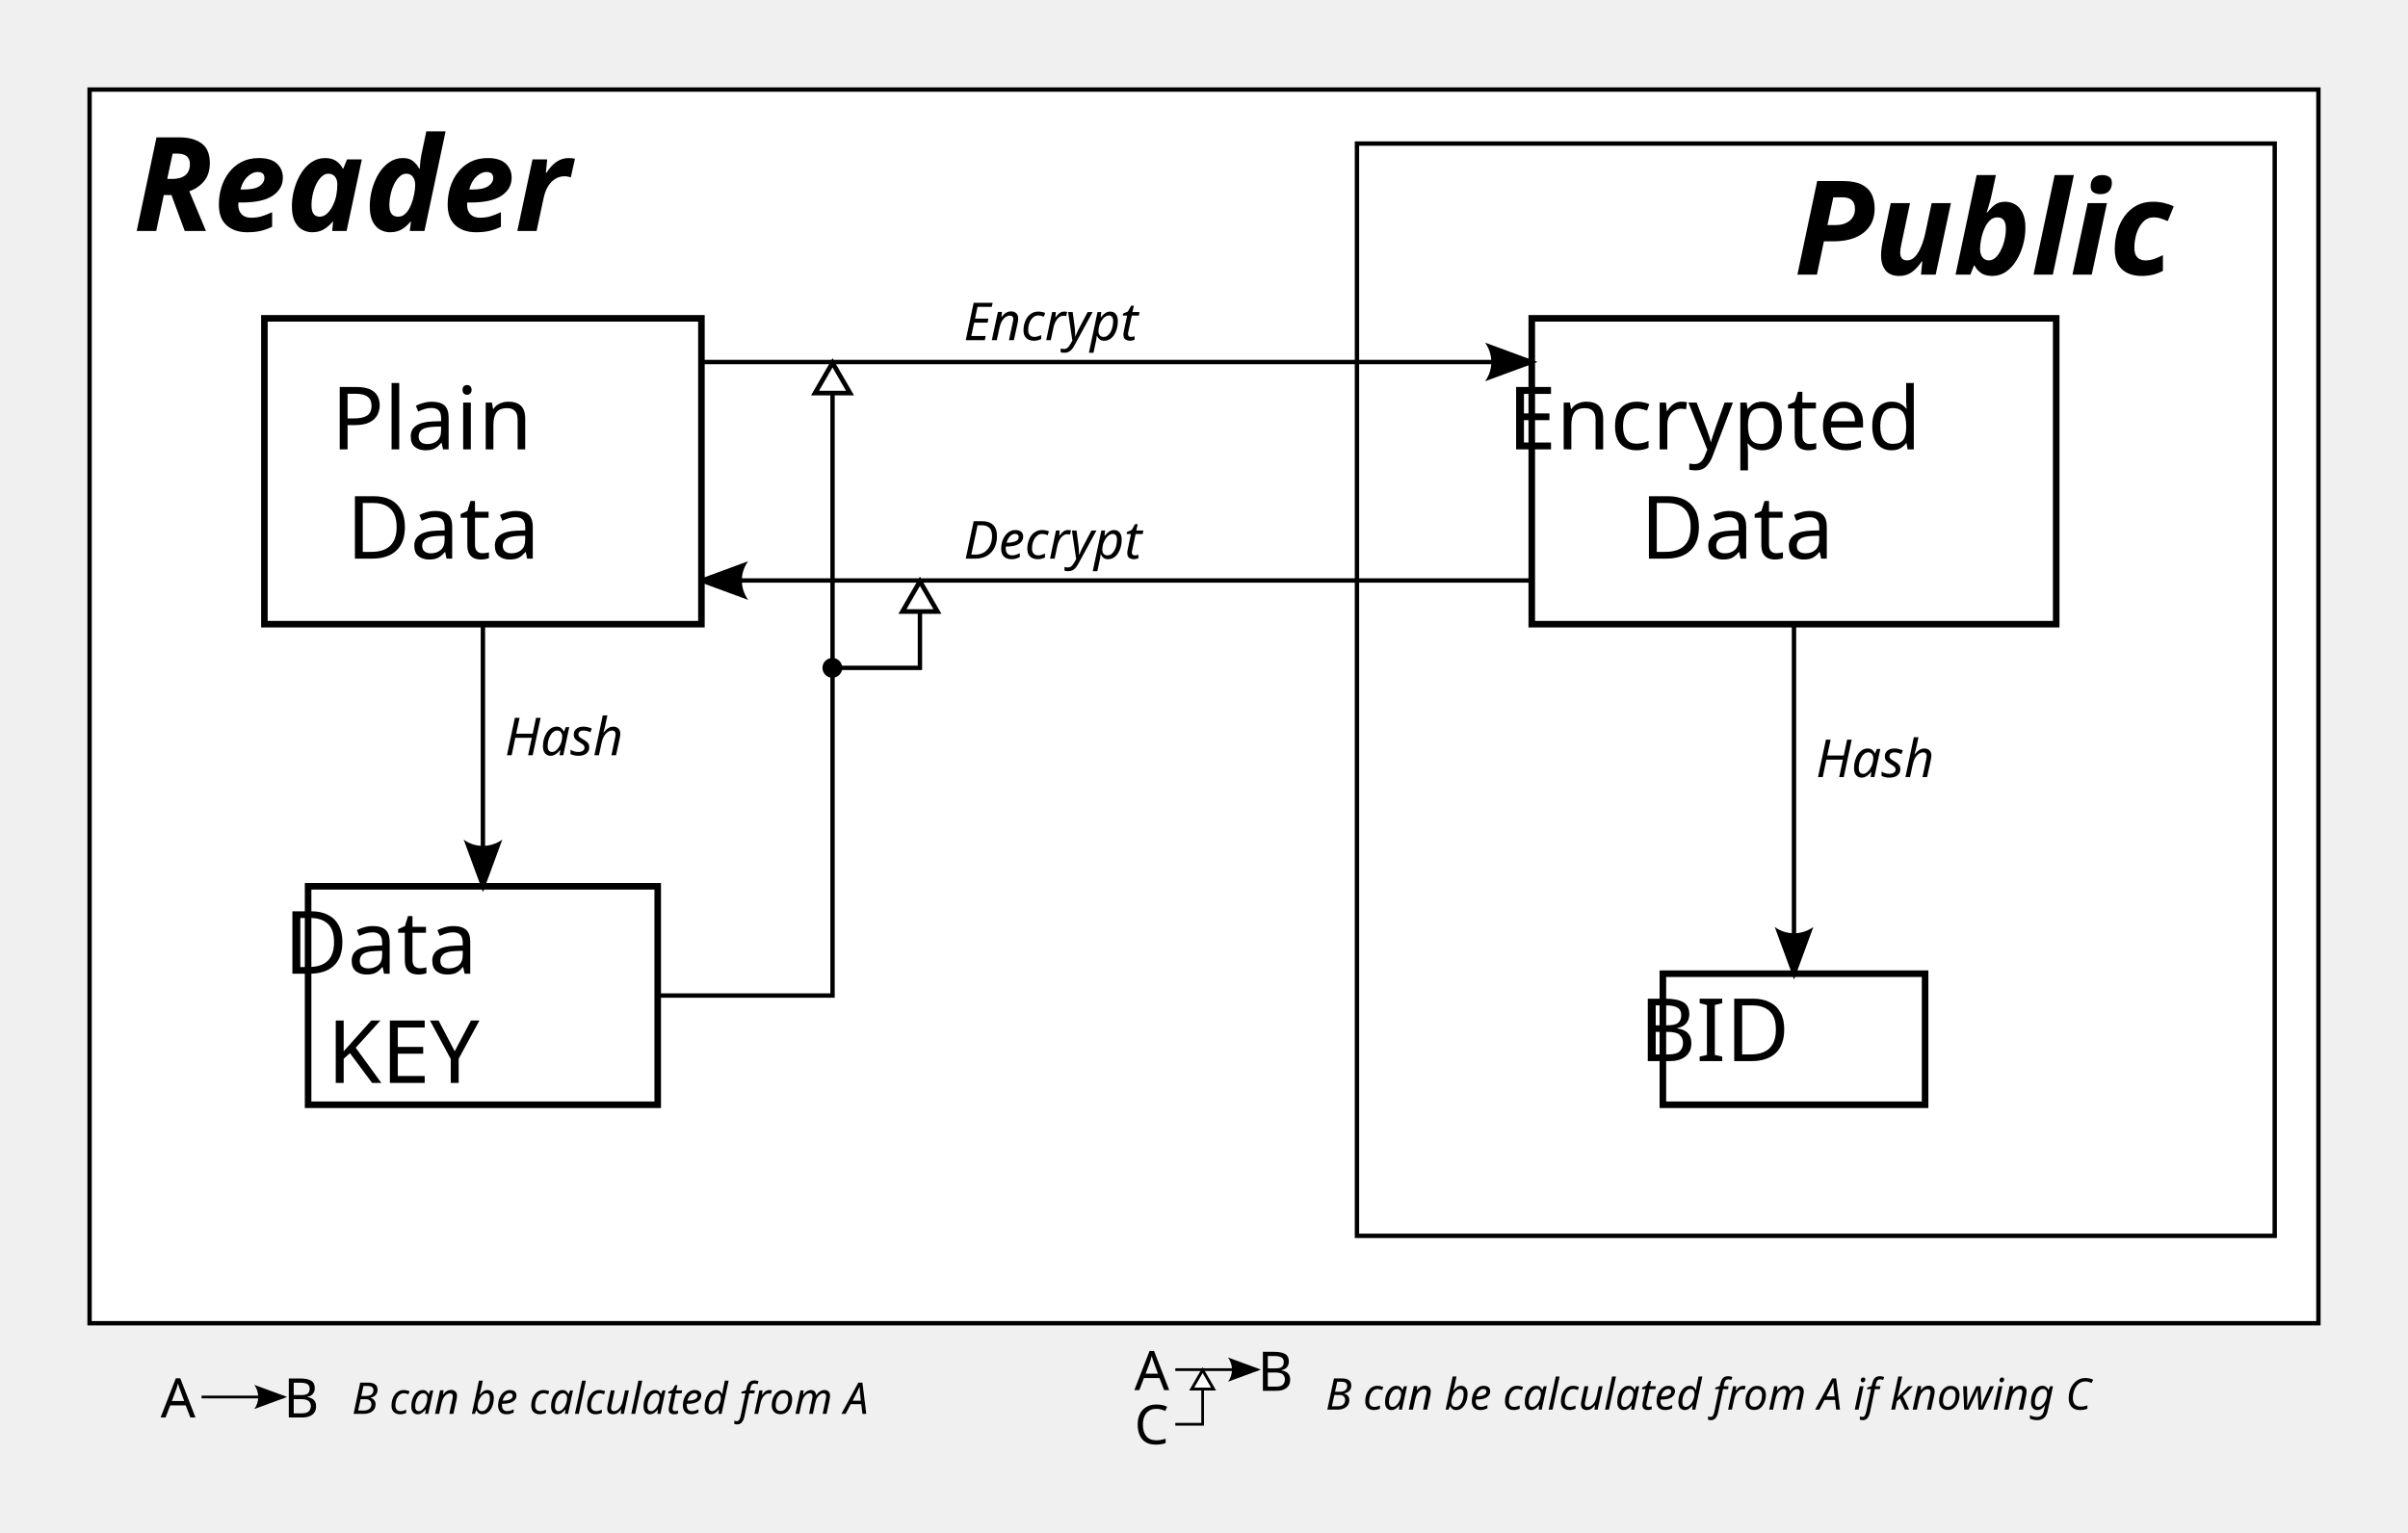
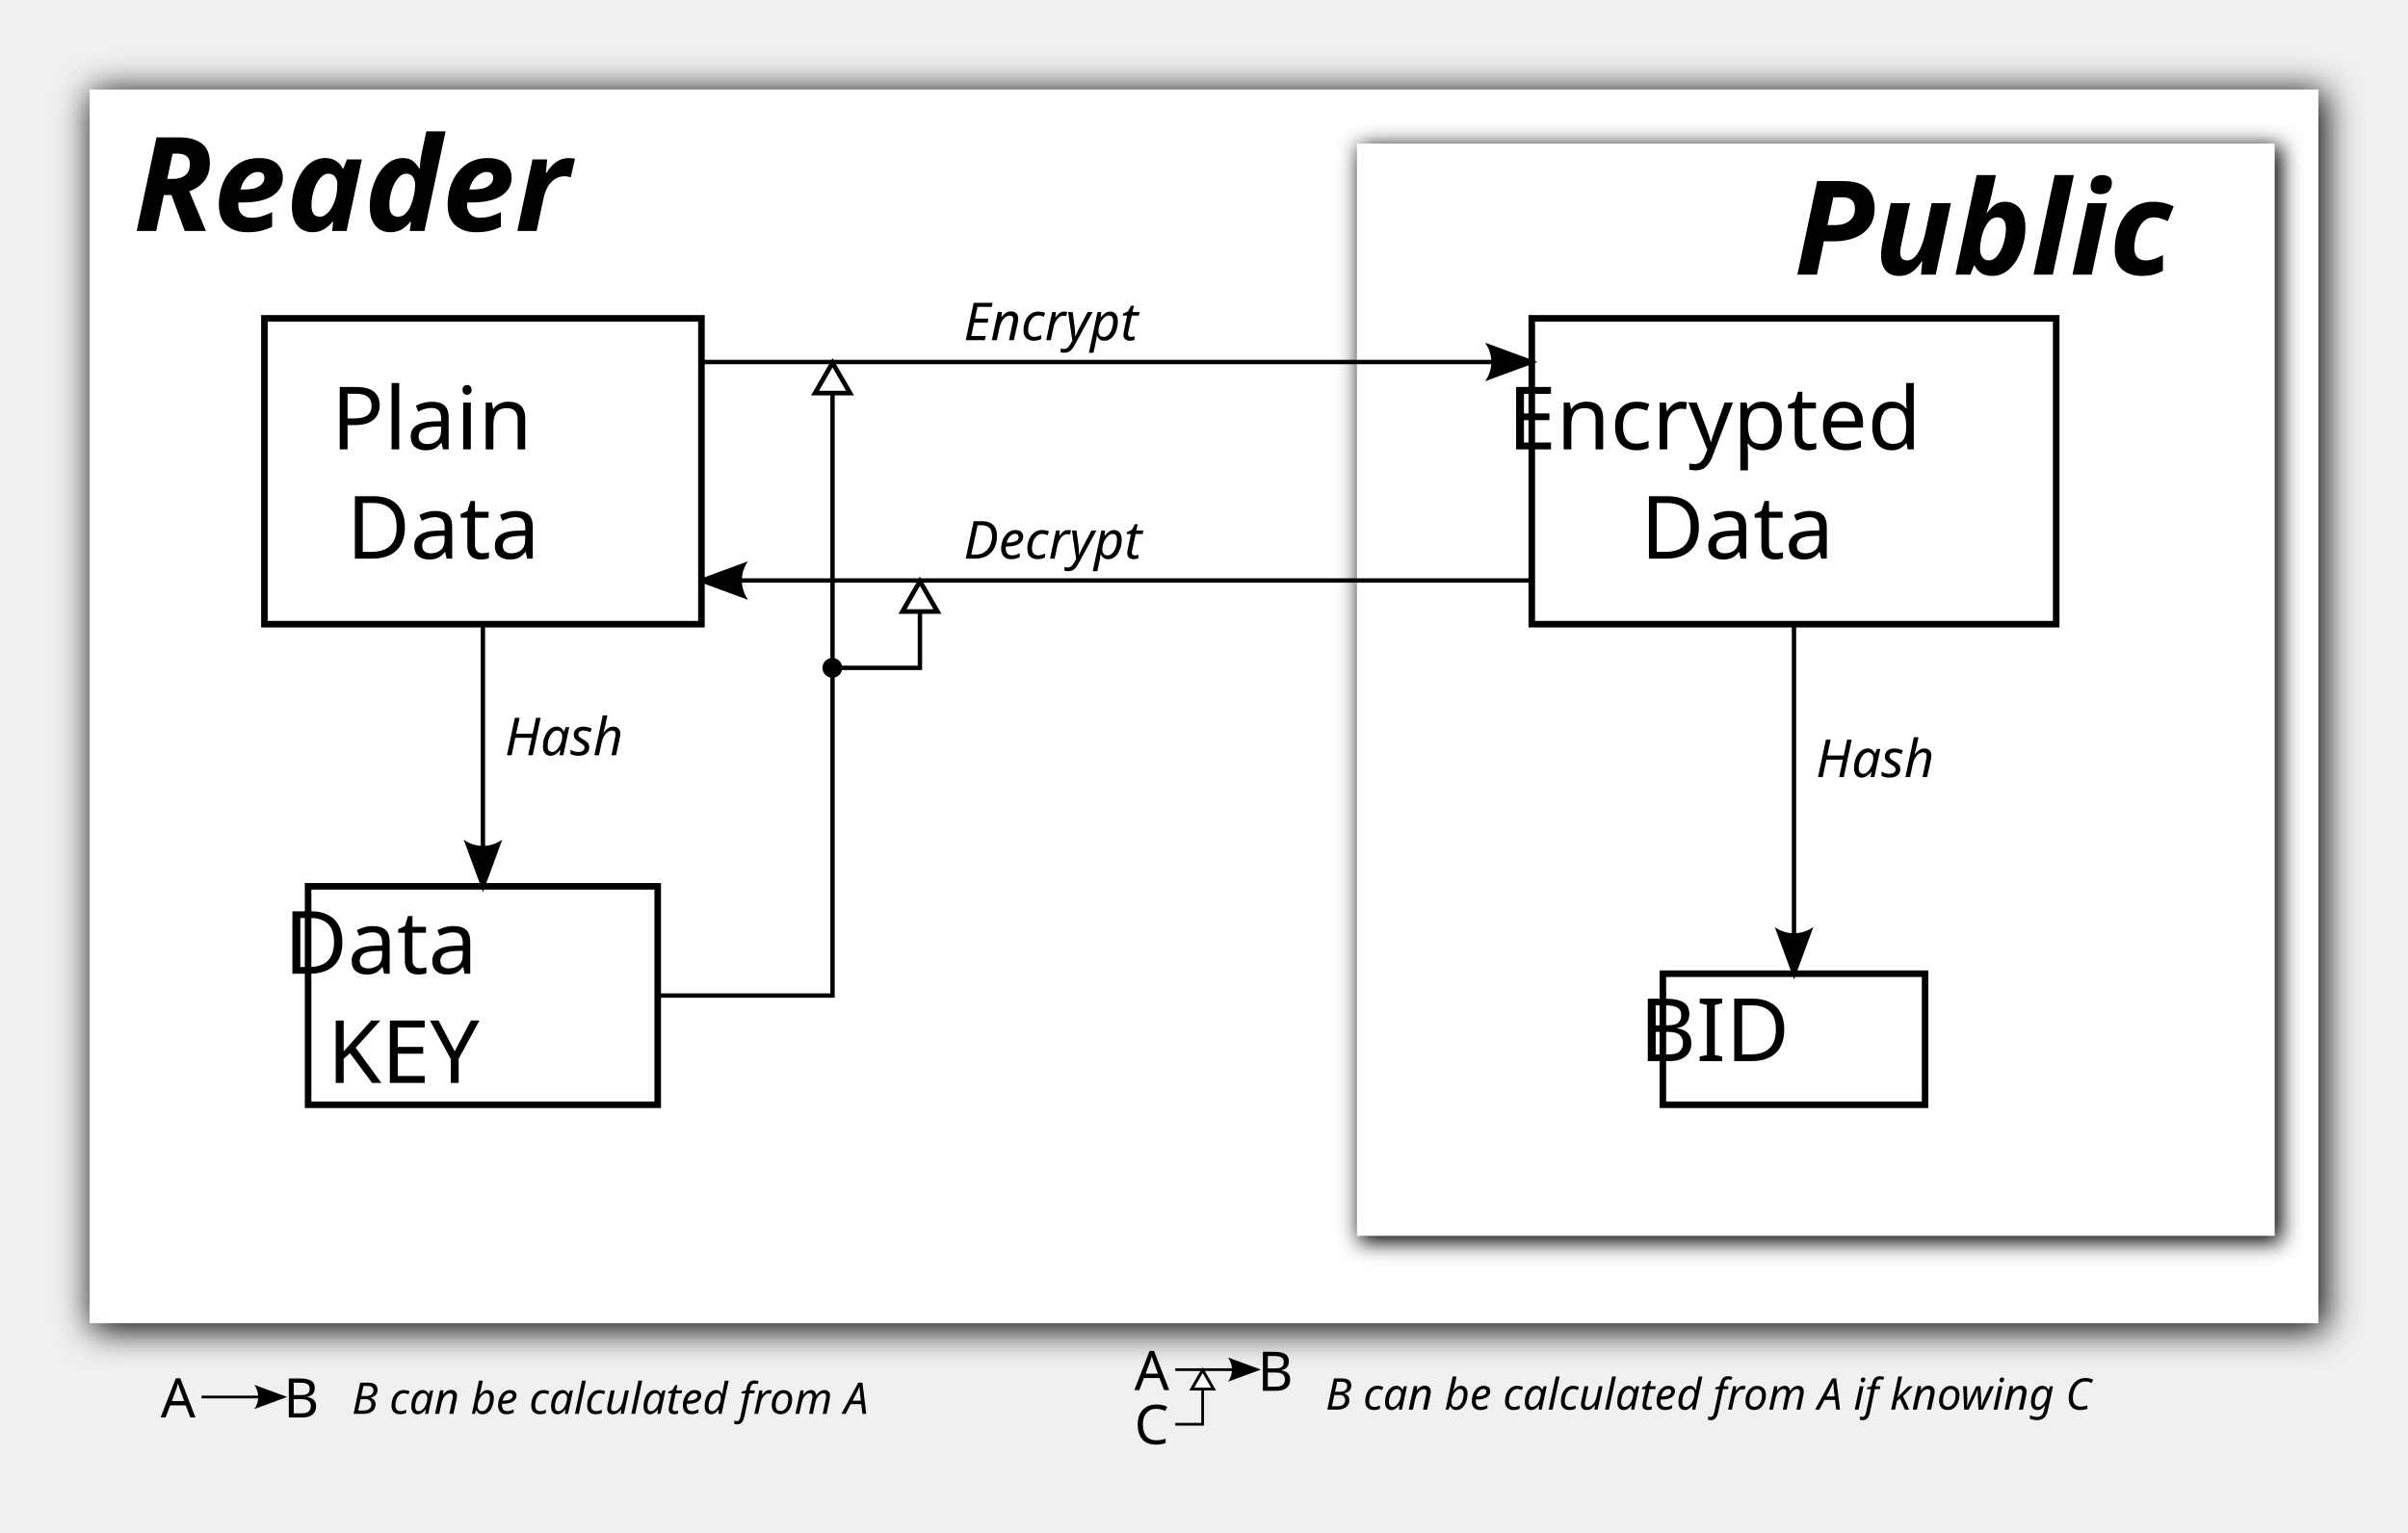
<svg xmlns="http://www.w3.org/2000/svg" width="551" height="350.696" id="svg2" version="1.1">
  <defs id="defs4">
    <marker orient="auto" refY="0.0" refX="0.0" id="DotM" style="overflow:visible">
      <path id="path3994" d="M -2.5,-1.0 C -2.5,1.76 -4.74,4.0 -7.5,4.0 C -10.26,4.0 -12.5,1.76 -12.5,-1.0 C -12.5,-3.76 -10.26,-6.0 -7.5,-6.0 C -4.74,-6.0 -2.5,-3.76 -2.5,-1.0 z " style="fill-rule:evenodd;stroke:#000000;stroke-width:1.0pt" transform="scale(0.4) translate(7.4, 1)" />
    </marker>
    <marker orient="auto" refY="0" refX="0" id="EmptyTriangleOutL" style="overflow:visible">
      <path id="path4063" d="m 5.77,0 -8.65,5 0,-10 8.65,5 z" style="fill:#ffffff;fill-rule:evenodd;stroke:#000000;stroke-width:1pt" transform="matrix(0.8,0,0,0.8,-4.8,0)" />
    </marker>
    <marker orient="auto" refY="0" refX="0" id="Arrow2Lend" style="overflow:visible">
      <path id="path3924" style="fill-rule:evenodd;stroke-width:0.625;stroke-linejoin:round" d="M 8.719,4.034 -2.207,0.016 8.719,-4.002 c -1.745,2.372 -1.735,5.617 -6e-7,8.035 z" transform="matrix(-1.1,0,0,-1.1,-1.1,0)" />
    </marker>
    <marker orient="auto" refY="0" refX="0" id="DotS" style="overflow:visible">
      <path id="path3970" d="m -2.5,-1 c 0,2.76 -2.24,5 -5,5 -2.76,0 -5,-2.24 -5,-5 0,-2.76 2.24,-5 5,-5 2.76,0 5,2.24 5,5 z" style="fill-rule:evenodd;stroke:#000000;stroke-width:1pt" transform="matrix(0.2,0,0,0.2,1.48,0.2)" />
    </marker>
    <marker orient="auto" refY="0" refX="0" id="EmptyTriangleOutM" style="overflow:visible">
      <path id="path4066" d="m 5.77,0 -8.65,5 0,-10 8.65,5 z" style="fill:#ffffff;fill-rule:evenodd;stroke:#000000;stroke-width:1pt" transform="matrix(0.4,0,0,0.4,-1.8,0)" />
    </marker>
    <marker orient="auto" refY="0" refX="0" id="TriangleInL" style="overflow:visible">
      <path id="path4036" d="m 5.77,0 -8.65,5 0,-10 8.65,5 z" style="fill-rule:evenodd;stroke:#000000;stroke-width:1pt" transform="scale(-0.8,-0.8)" />
    </marker>
    <marker orient="auto" refY="0" refX="0" id="EmptyDiamondL" style="overflow:visible">
      <path id="path4009" d="M 0,-7.071 -7.071,0 0,7.071 7.071,0 0,-7.071 z" style="fill:#ffffff;fill-rule:evenodd;stroke:#000000;stroke-width:1pt" transform="scale(0.8,0.8)" />
    </marker>
    <marker orient="auto" refY="0" refX="0" id="Torso" style="overflow:visible">
      <g id="g4115" transform="scale(0.7,0.7)">
        <path id="path4117" d="m -4.779,-3.24 c 2.35,0.366 5.3,1.938 5.037,3.627 C -0.005,2.078 -2.213,2.618 -4.563,2.252 -6.913,1.886 -8.521,0.752 -8.258,-0.938 -7.995,-2.628 -7.13,-3.605 -4.779,-3.24 z" style="fill:none;stroke:#000000;stroke-width:1.25" />
        <path id="path4119" d="M 4.46,0.089 C -2.556,-4.378 5.225,-3.906 -0.848,-8.72" style="fill:none;stroke:#000000;stroke-width:1pt" />
        <path id="path4121" d="M 4.93,0.058 C -1.387,1.749 1.803,5.478 -4.945,7.546" style="fill:none;stroke:#000000;stroke-width:1pt" />
        <rect id="rect4123" transform="matrix(0.527536,-0.849533,0.887668,0.460484,0,0)" y="-1.741" x="-10.392" height="2.761" width="2.637" style="fill-rule:evenodd;stroke-width:1pt" />
        <rect id="rect4125" transform="matrix(0.671205,-0.741272,0.790802,0.612072,0,0)" y="-7.963" x="4.959" height="2.861" width="2.733" style="fill-rule:evenodd;stroke-width:1pt" />
        <path id="path4127" transform="matrix(0,-1.109517,1.109517,0,25.96648,19.71619)" d="m 16.78,-28.685 a 0.607,0.607 0 1 0 -1.215,0 0.607,0.607 0 1 0 1.215,0 z" style="fill:#ff0000;fill-opacity:0.75;fill-rule:evenodd;stroke:#000000;stroke-width:1pt" />
        <path id="path4129" transform="matrix(0,-1.109517,1.109517,0,26.8245,16.99126)" d="m 16.78,-28.685 a 0.607,0.607 0 1 0 -1.215,0 0.607,0.607 0 1 0 1.215,0 z" style="fill:#ff0000;fill-opacity:0.75;fill-rule:evenodd;stroke:#000000;stroke-width:1pt" />
      </g>
    </marker>
    <marker orient="auto" refY="0" refX="0" id="Arrow1Mend" style="overflow:visible">
      <path id="path3912" d="M 0,0 5,-5 -12.5,0 5,5 0,0 z" style="fill-rule:evenodd;stroke:#000000;stroke-width:1pt" transform="matrix(-0.4,0,0,-0.4,-4,0)" />
    </marker>
    <marker orient="auto" refY="0" refX="0" id="Arrow2Lend-3" style="overflow:visible">
      <path id="path3924-3" style="fill-rule:evenodd;stroke-width:0.625;stroke-linejoin:round" d="M 8.719,4.034 -2.207,0.016 8.719,-4.002 c -1.745,2.372 -1.735,5.617 -6e-7,8.035 z" transform="matrix(-1.1,0,0,-1.1,-1.1,0)" />
    </marker>
+     <filter id="filter6916">
+       <feGaussianBlur stdDeviation="2.3" id="feGaussianBlur6918" />
+     </filter>
+     <filter id="filter6922">
+       <feGaussianBlur stdDeviation="3.962" id="feGaussianBlur6924" />
+     </filter>
  </defs>
  <g id="layer1" transform="translate(-19.5,20.5)">
-     <rect style="fill:#ffffff;fill-opacity:1;stroke:#000000;stroke-width:1;stroke-linecap:butt;stroke-miterlimit:4;stroke-opacity:1;stroke-dasharray:none;stroke-dashoffset:0" id="rect7689" width="510" height="282.362" x="40" y="-1.9999999e-05" />
-     <rect style="fill:#ffffff;fill-opacity:1;stroke:#000000;stroke-width:1;stroke-linecap:butt;stroke-miterlimit:4;stroke-opacity:1;stroke-dasharray:none;stroke-dashoffset:0" id="rect7687" width="210" height="250" x="330" y="12.362" />
+     <rect y="1" x="41" height="282.362" width="510" id="rect6920" style="fill:#000000;fill-opacity:1;stroke:#000000;stroke-width:1;stroke-linecap:butt;stroke-miterlimit:4;stroke-opacity:1;stroke-dasharray:none;stroke-dashoffset:0;filter:url(#filter6922)" />
+     <rect style="fill:#ffffff;fill-opacity:1;stroke:#000000;stroke-width:0;stroke-linecap:butt;stroke-miterlimit:4;stroke-opacity:1;stroke-dasharray:none;stroke-dashoffset:0" id="rect7689" width="510" height="282.362" x="40" y="-1.9999999e-05" />
+     <rect y="13.362" x="331" height="250" width="210" id="rect6325" style="fill:#000000;fill-opacity:1;stroke:#000000;stroke-width:1;stroke-linecap:butt;stroke-miterlimit:4;stroke-opacity:1;stroke-dasharray:none;stroke-dashoffset:0;filter:url(#filter6916)" />
+     <rect style="fill:#ffffff;fill-opacity:1;stroke:#000000;stroke-width:0;stroke-linecap:butt;stroke-miterlimit:4;stroke-opacity:1;stroke-dasharray:none;stroke-dashoffset:0" id="rect7687" width="210" height="250" x="330" y="12.362" />
    <g id="g3114" transform="matrix(2,0,0,2,0,67.63782)">
      <rect y="67.362" x="200" height="15" width="30" id="rect3112" style="fill:#ffffff;fill-opacity:1;stroke:#000000;stroke-width:0.75;stroke-miterlimit:4;stroke-opacity:1;stroke-dasharray:none;stroke-dashoffset:0" />
      <text id="text3073" y="77.362" x="215" style="font-size:10px;font-style:normal;font-weight:normal;text-align:center;line-height:125%;letter-spacing:0px;word-spacing:0px;text-anchor:middle;fill:#000000;fill-opacity:1;stroke:none;font-family:Sans" xml:space="preserve">
        <tspan y="77.362" x="215" id="tspan3075">BID</tspan>
      </text>
    </g>
    <g id="g4763" transform="matrix(2,0,0,2,-10,37.63782)">
      <rect y="72.362" x="50" height="25" width="40" id="rect4761" style="fill:#ffffff;fill-opacity:1;stroke:#000000;stroke-width:0.75;stroke-miterlimit:4;stroke-opacity:1;stroke-dasharray:none;stroke-dashoffset:0" />
      <text id="text4755" y="82.362" x="70" style="font-size:10px;font-style:normal;font-weight:normal;text-align:center;line-height:125%;letter-spacing:0px;word-spacing:0px;text-anchor:middle;fill:#000000;fill-opacity:1;stroke:none;font-family:Sans" xml:space="preserve">
        <tspan y="82.362" x="70" id="tspan4757">Data</tspan>
        <tspan id="tspan4759" y="94.862" x="70">KEY</tspan>
      </text>
    </g>
    <g id="g8114">
      <rect y="52.362" x="370" height="70" width="120" id="rect2995-7" style="fill:#ffffff;fill-opacity:1;stroke:#000000;stroke-width:1.5;stroke-miterlimit:4;stroke-opacity:1;stroke-dasharray:none;stroke-dashoffset:0" />
    </g>
    <path style="fill:none;stroke:#000000;stroke-width:1;stroke-linecap:butt;stroke-linejoin:miter;stroke-miterlimit:4;stroke-opacity:1;stroke-dasharray:none;marker-end:url(#Arrow2Lend);display:inline" d="m 180,62.362 190,0" id="path4377" />
    <path style="fill:none;stroke:#000000;stroke-width:1;stroke-linecap:butt;stroke-linejoin:miter;stroke-miterlimit:4;stroke-opacity:1;stroke-dasharray:none;marker-end:url(#Arrow2Lend);display:inline" d="m 370,112.362 -190,0" id="path4563" />
    <text xml:space="preserve" style="font-size:12px;font-style:italic;font-weight:normal;line-height:125%;letter-spacing:0px;word-spacing:0px;fill:#000000;fill-opacity:1;stroke:none;font-family:Sans;-inkscape-font-specification:Sans Italic" x="240" y="57.362" id="text4747">
      <tspan id="tspan4749" x="240" y="57.362">Encrypt</tspan>
    </text>
    <text xml:space="preserve" style="font-size:12px;font-style:italic;font-weight:normal;line-height:125%;letter-spacing:0px;word-spacing:0px;fill:#000000;fill-opacity:1;stroke:none;font-family:Sans;-inkscape-font-specification:Sans Italic" x="240" y="107.362" id="text4751">
      <tspan id="tspan4753" x="240" y="107.362">Decrypt</tspan>
    </text>
    <path style="fill:none;stroke:#000000;stroke-width:1;stroke-linecap:butt;stroke-linejoin:miter;stroke-miterlimit:4;stroke-opacity:1;stroke-dasharray:none;marker-end:url(#Arrow2Lend)" d="m 130,122.362 0,60" id="path4769" />
    <path style="fill:none;stroke:#000000;stroke-width:1;stroke-linecap:butt;stroke-linejoin:miter;stroke-miterlimit:4;stroke-opacity:1;stroke-dasharray:none;marker-start:none;marker-end:url(#Arrow2Lend)" d="m 430,122.362 0,80" id="path4771" />
    <text xml:space="preserve" style="font-size:12px;font-style:italic;font-weight:normal;line-height:125%;letter-spacing:0px;word-spacing:0px;writing-mode:lr-tb;fill:#000000;fill-opacity:1;stroke:none;font-family:Sans;-inkscape-font-specification:Sans Italic" x="135" y="152.362" id="text5319">
      <tspan id="tspan5321" x="135" y="152.362">Hash</tspan>
    </text>
    <text xml:space="preserve" style="font-size:12px;font-style:italic;font-weight:normal;line-height:125%;letter-spacing:0px;word-spacing:0px;writing-mode:lr-tb;fill:#000000;fill-opacity:1;stroke:none;font-family:Sans;-inkscape-font-specification:Sans Italic" x="435" y="157.362" id="text5319-5">
      <tspan id="tspan5321-1" x="435" y="157.362">Hash</tspan>
    </text>
    <path style="fill:none;stroke:#000000;stroke-width:1;stroke-linecap:butt;stroke-linejoin:miter;stroke-miterlimit:4;stroke-opacity:1;stroke-dasharray:none;marker-start:none;marker-end:url(#EmptyTriangleOutL)" d="m 170,207.362 40,0 0,-145" id="path6891" />
    <path style="fill:none;stroke:#000000;stroke-width:1;stroke-linecap:butt;stroke-linejoin:miter;stroke-miterlimit:4;stroke-opacity:1;stroke-dasharray:none;marker-start:url(#DotM);marker-end:url(#EmptyTriangleOutL);display:inline" d="m 210,132.362 20,0 0,-20" id="path7287" />
    <text xml:space="preserve" style="font-size:30px;font-style:italic;font-weight:bold;line-height:125%;letter-spacing:0px;word-spacing:0px;fill:#000000;fill-opacity:1;stroke:none;font-family:Sans;-inkscape-font-specification:Sans Bold Italic" x="430" y="42.362" id="text7894">
      <tspan id="tspan7896" x="430" y="42.362">Public</tspan>
    </text>
    <text xml:space="preserve" style="font-size:30px;font-style:italic;font-weight:bold;line-height:125%;letter-spacing:0px;word-spacing:0px;fill:#000000;fill-opacity:1;stroke:none;font-family:Sans;-inkscape-font-specification:Sans Bold Italic" x="50" y="32.362" id="text7898">
      <tspan id="tspan7900" x="50" y="32.362">Reader</tspan>
    </text>
    <g id="g8121">
      <rect y="52.362" x="80" height="70" width="100" id="rect2995" style="fill:#ffffff;fill-opacity:1;stroke:#000000;stroke-width:1.5;stroke-miterlimit:4;stroke-opacity:1;stroke-dasharray:none;stroke-dashoffset:0" />
      <text id="text8096" y="82.362" x="130" style="font-size:10px;font-style:normal;font-weight:normal;line-height:125%;letter-spacing:0px;word-spacing:0px;fill:#000000;fill-opacity:1;stroke:none;font-family:Sans" xml:space="preserve">
        <tspan style="font-size:20px;text-align:center;text-anchor:middle" y="82.362" x="130" id="tspan8098">Plain</tspan>
        <tspan style="font-size:20px;text-align:center;text-anchor:middle" id="tspan8100" y="107.362" x="130">Data</tspan>
      </text>
    </g>
    <text xml:space="preserve" style="font-size:20px;font-style:normal;font-weight:normal;text-align:center;line-height:125%;letter-spacing:0px;word-spacing:0px;text-anchor:middle;fill:#000000;fill-opacity:1;stroke:none;font-family:Sans" x="430" y="82.362" id="text8108">
      <tspan id="tspan8110" x="430" y="82.362">Encrypted</tspan>
      <tspan x="430" y="107.362" id="tspan8112">Data</tspan>
    </text>
    <g id="g4437">
      <g transform="matrix(0.625,0,0,0.625,15.625,108.7097)" id="g4420">
        <path style="fill:none;stroke:#000000;stroke-width:1px;stroke-linecap:butt;stroke-linejoin:miter;stroke-opacity:1;marker-end:url(#Arrow2Lend)" d="m 80,304.862 30,0" id="path3898" />
        <text xml:space="preserve" style="font-size:20px;font-style:normal;font-weight:normal;line-height:125%;letter-spacing:0px;word-spacing:0px;fill:#000000;fill-opacity:1;stroke:none;font-family:Sans;-inkscape-font-specification:Sans" x="65" y="312.362" id="text4103">
          <tspan id="tspan4105" x="65" y="312.362">A </tspan>
        </text>
        <text xml:space="preserve" style="font-size:20px;font-style:normal;font-weight:normal;line-height:125%;letter-spacing:0px;word-spacing:0px;fill:#000000;fill-opacity:1;stroke:none;font-family:Sans;-inkscape-font-specification:Sans" x="110" y="312.362" id="text4107">
          <tspan id="tspan4109" x="110" y="312.362">B</tspan>
        </text>
      </g>
      <text id="text4111" y="303.108" x="100" style="font-size:10px;font-style:italic;font-weight:normal;line-height:125%;letter-spacing:0px;word-spacing:0px;fill:#000000;fill-opacity:1;stroke:none;font-family:Sans;-inkscape-font-specification:Sans Italic" xml:space="preserve">
        <tspan y="303.108" x="100" id="tspan4113">B can be calculated from A</tspan>
      </text>
      <text id="text4111-5" y="302.139" x="322.813" style="font-size:10px;font-style:italic;font-weight:normal;line-height:125%;letter-spacing:0px;word-spacing:0px;fill:#000000;fill-opacity:1;stroke:none;font-family:Sans;-inkscape-font-specification:Sans Italic" xml:space="preserve">
        <tspan id="tspan4416" y="302.139" x="322.813">B can be calculated from A if knowing C</tspan>
      </text>
      <g transform="matrix(0.625,0,0,0.625,238.438,79.01182)" id="g4427">
        <path style="fill:none;stroke:#000000;stroke-width:1px;stroke-linecap:butt;stroke-linejoin:miter;stroke-opacity:1;marker-end:url(#Arrow2Lend)" d="m 80,342.362 30,0" id="path3898-9" />
        <text xml:space="preserve" style="font-size:20px;font-style:normal;font-weight:normal;line-height:125%;letter-spacing:0px;word-spacing:0px;fill:#000000;fill-opacity:1;stroke:none;font-family:Sans;-inkscape-font-specification:Sans" x="65" y="349.862" id="text4103-3">
          <tspan id="tspan4105-9" x="65" y="349.862">A </tspan>
        </text>
        <text xml:space="preserve" style="font-size:20px;font-style:normal;font-weight:normal;line-height:125%;letter-spacing:0px;word-spacing:0px;fill:#000000;fill-opacity:1;stroke:none;font-family:Sans;-inkscape-font-specification:Sans" x="110.125" y="350.112" id="text4107-9">
          <tspan id="tspan4109-6" x="110.125" y="350.112">B</tspan>
        </text>
        <path style="fill:none;stroke:#000000;stroke-width:1px;stroke-linecap:butt;stroke-linejoin:miter;stroke-opacity:1;marker-end:url(#EmptyTriangleOutL)" d="m 60.75,383.112 10,0 0,-20" id="path4199" transform="translate(19.25,-20.75002)" />
        <text xml:space="preserve" style="font-size:20px;font-style:normal;font-weight:normal;line-height:125%;letter-spacing:0px;word-spacing:0px;fill:#000000;fill-opacity:1;stroke:none;font-family:Sans;-inkscape-font-specification:Sans" x="65" y="369.612" id="text4406">
          <tspan id="tspan4408" x="65" y="369.612">C</tspan>
        </text>
      </g>
    </g>
  </g>
</svg>
